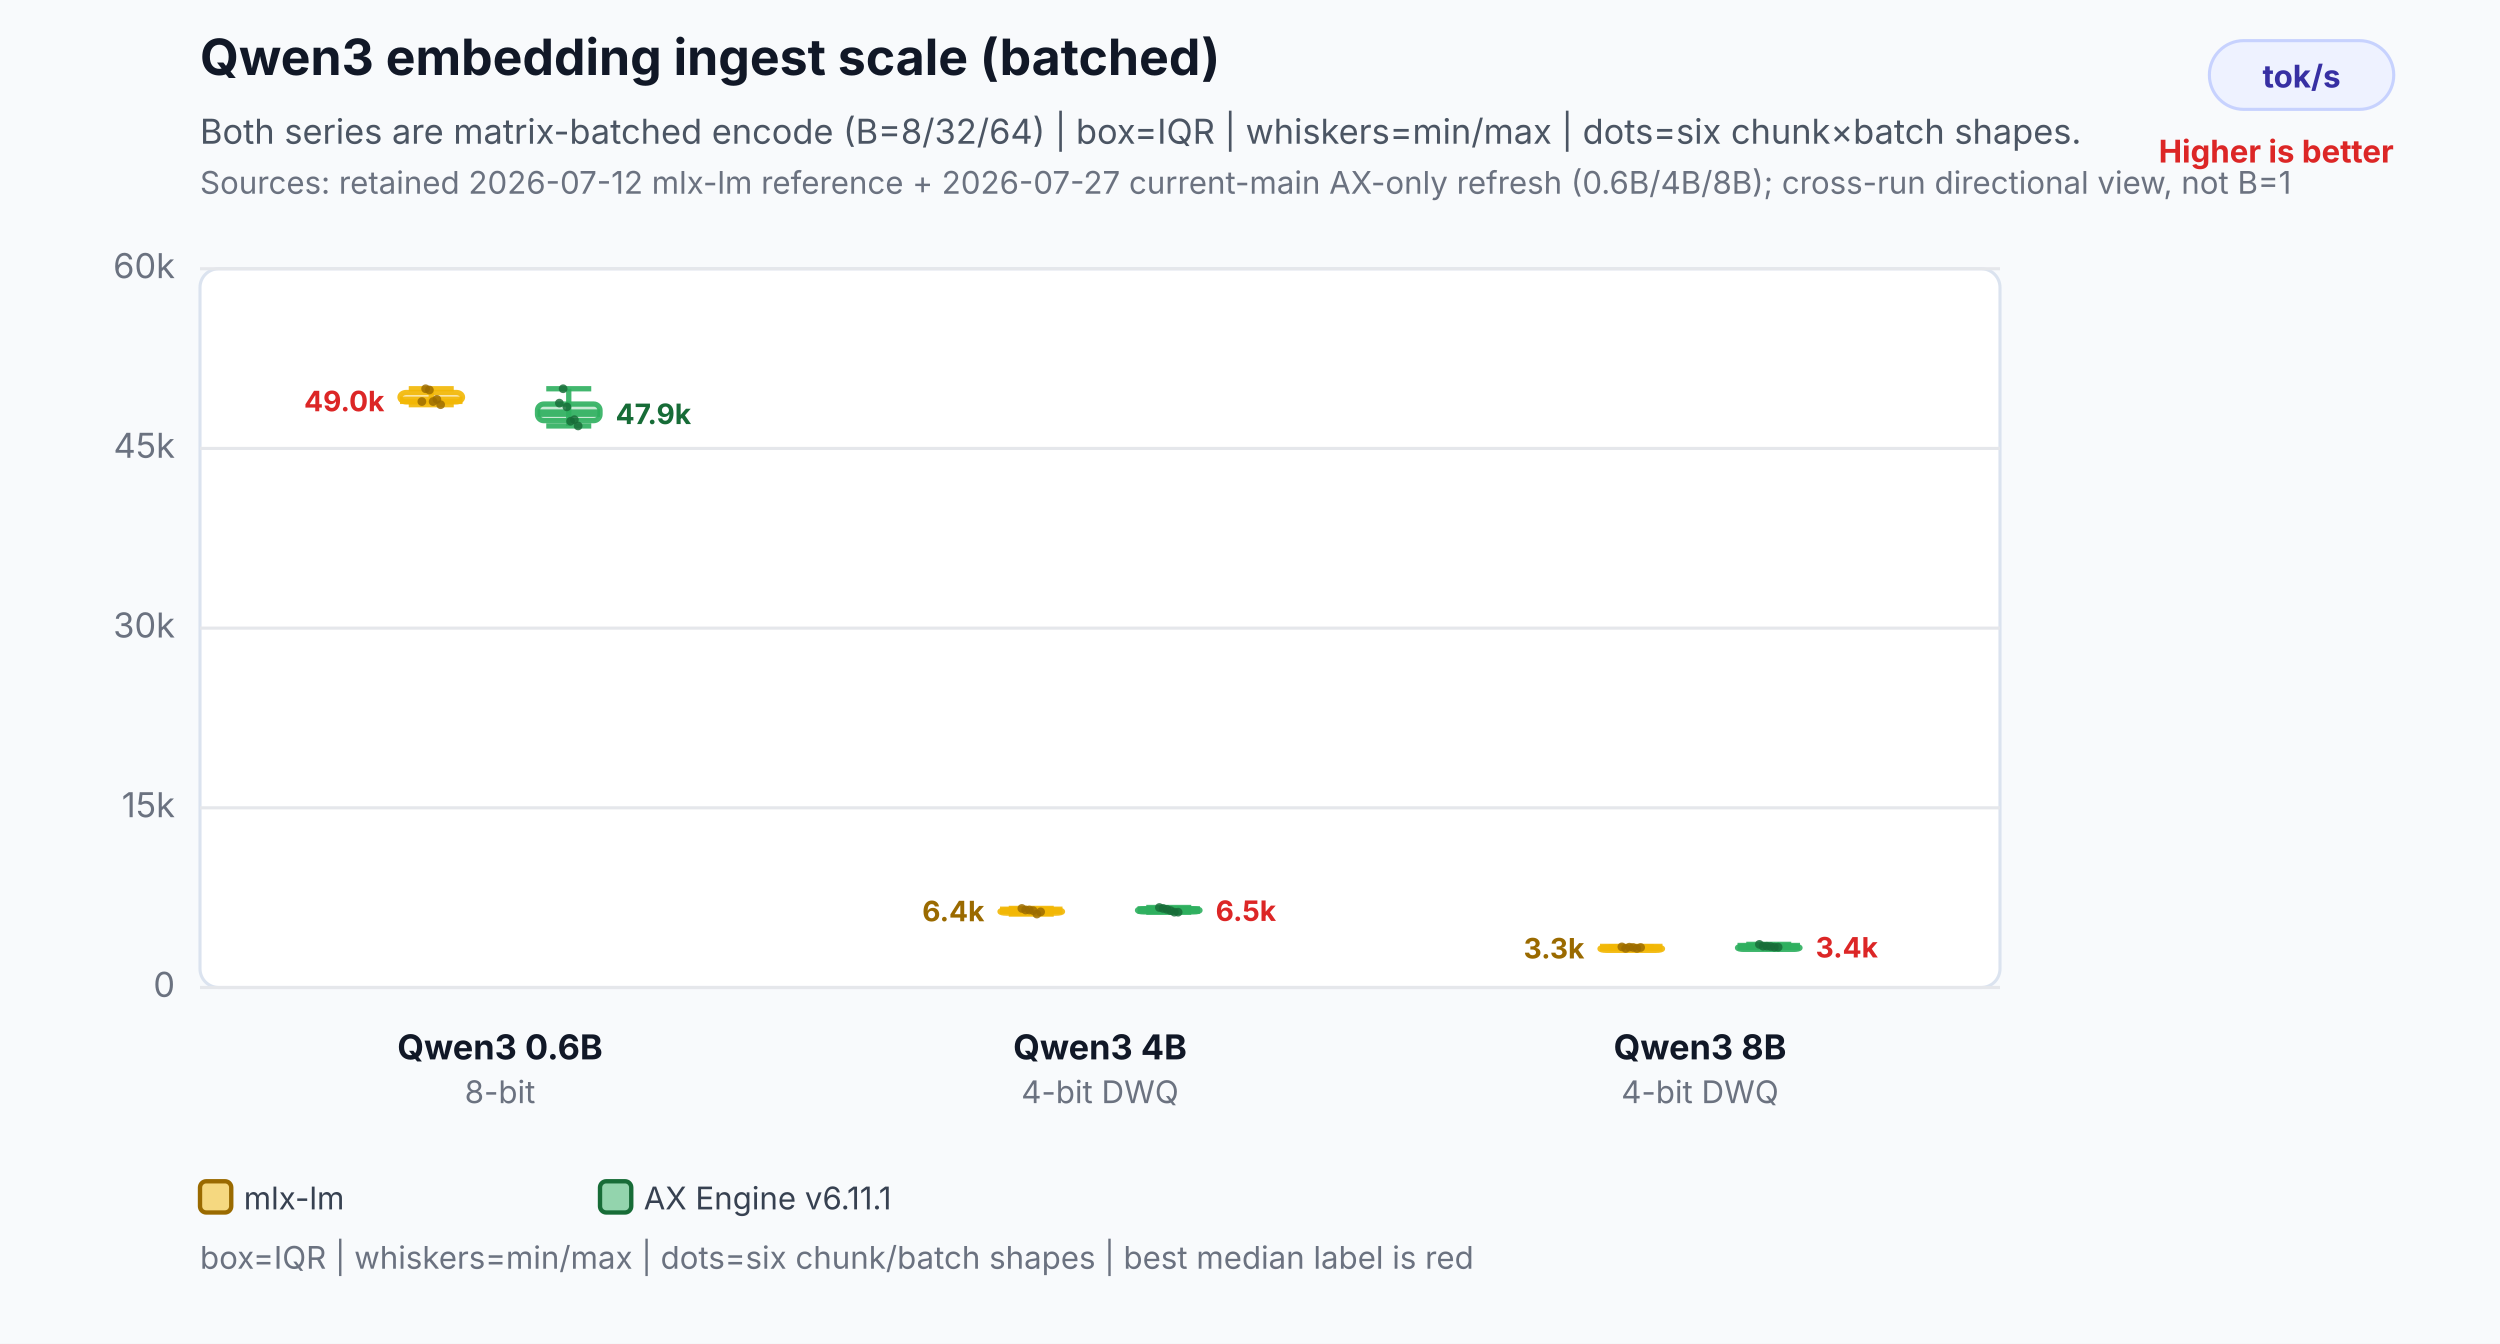
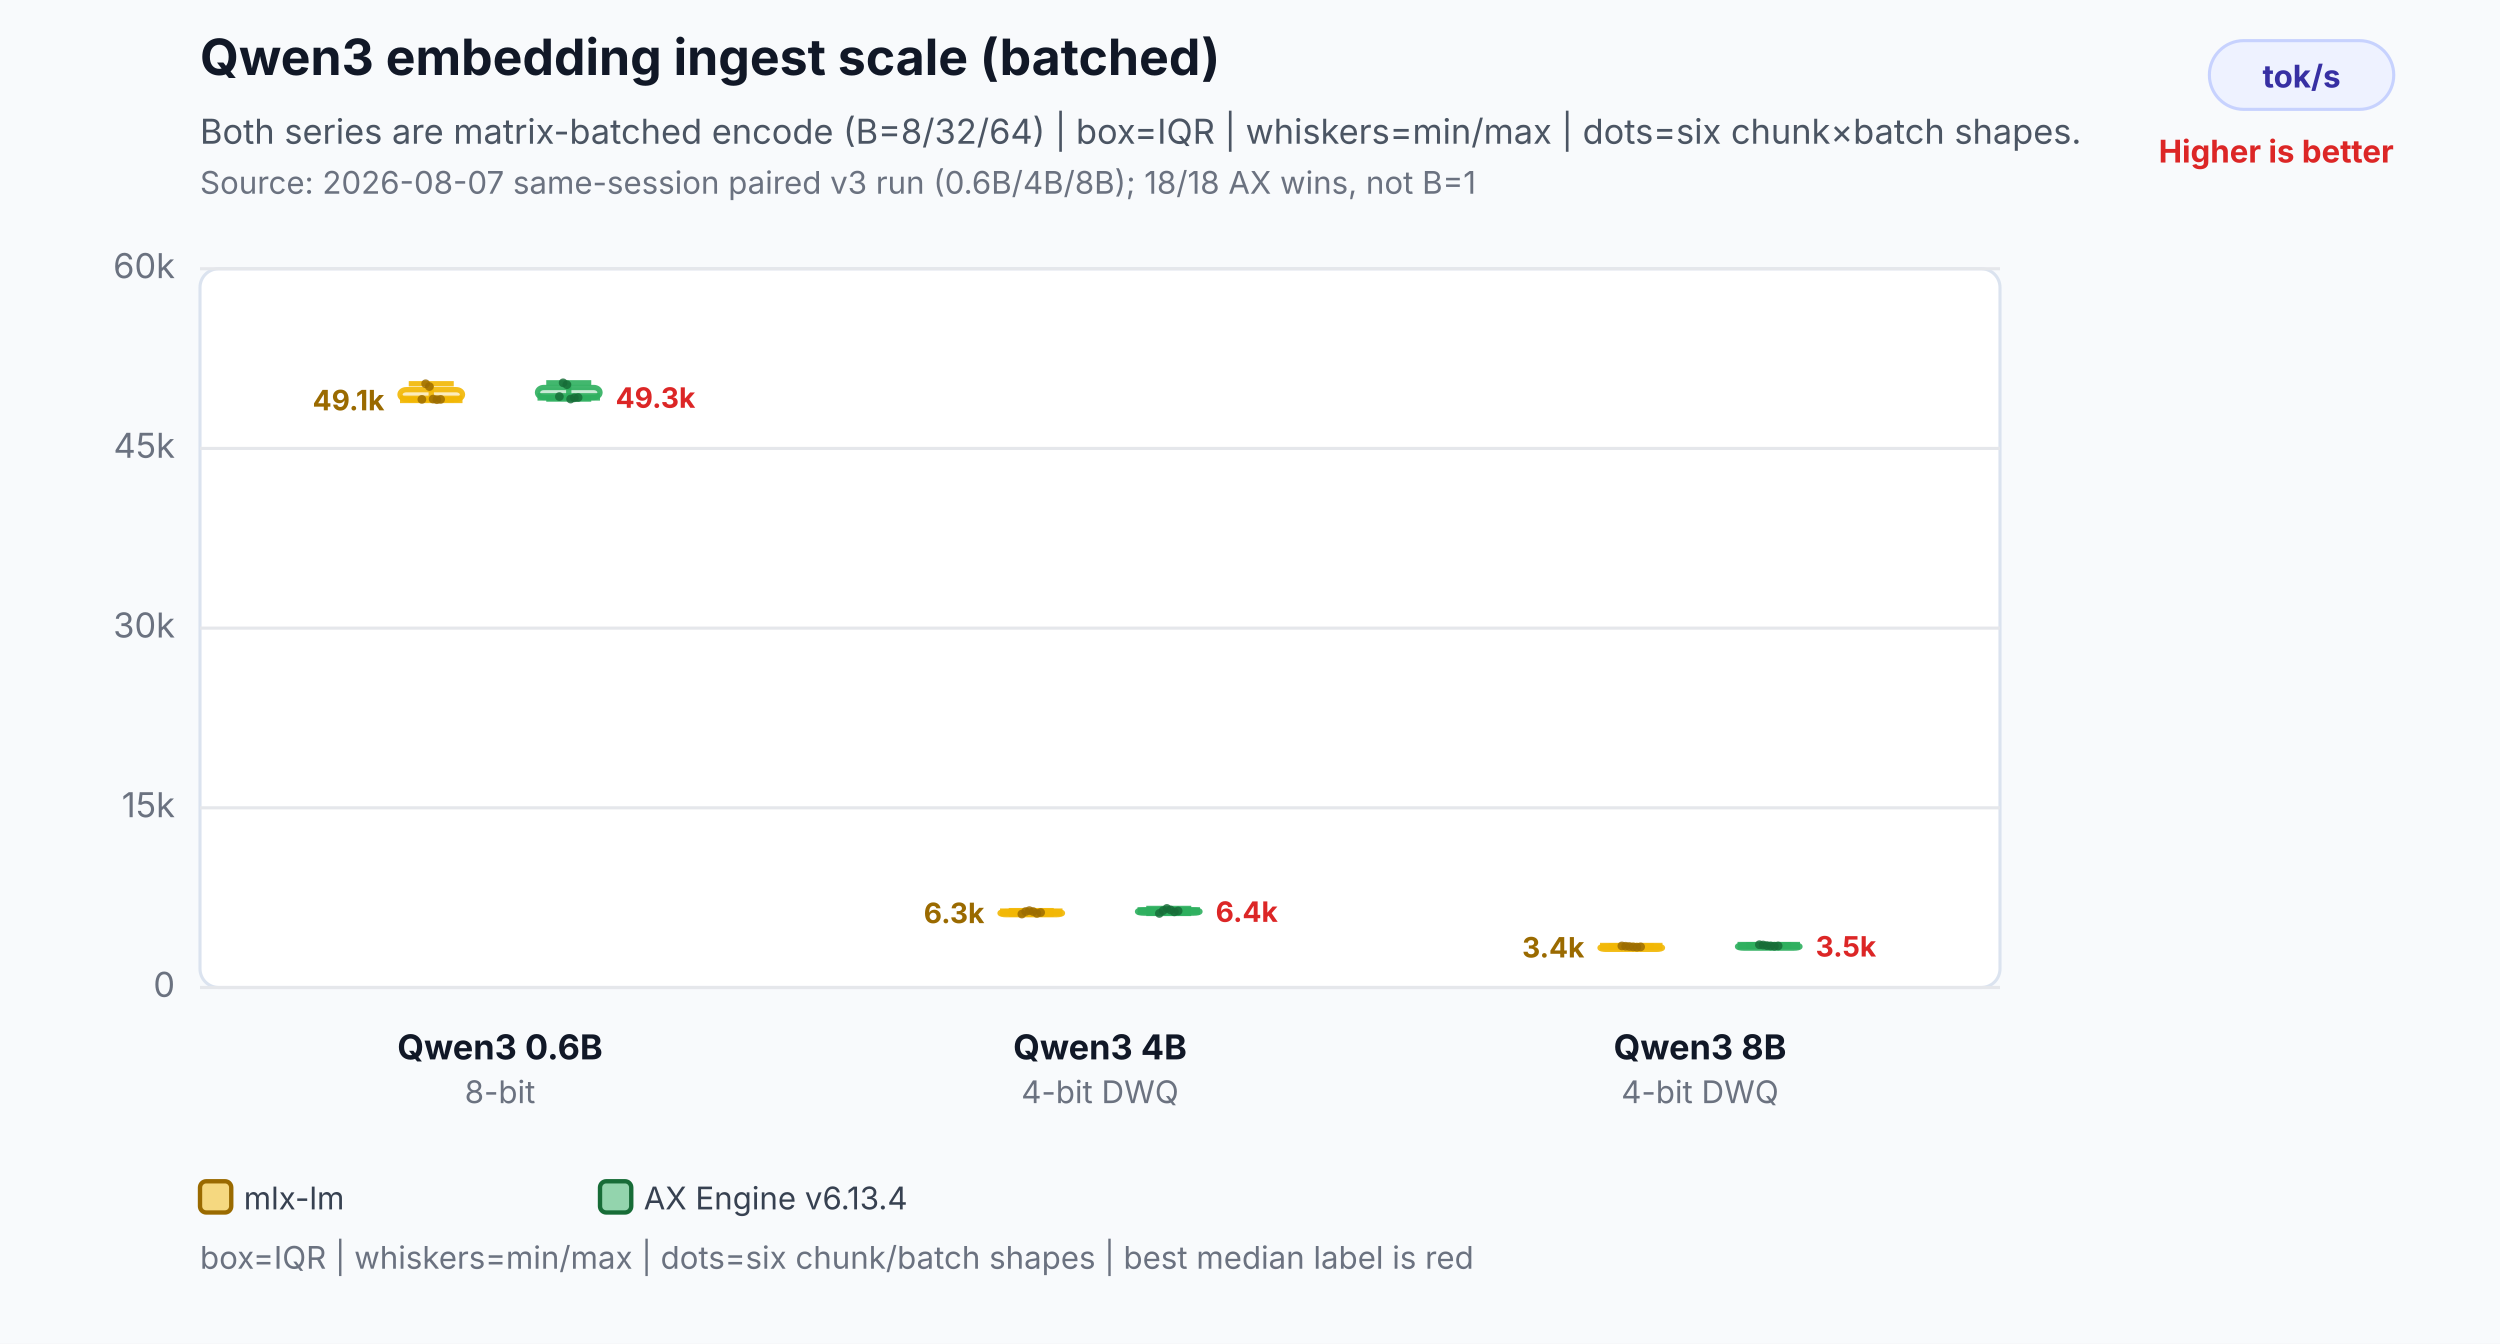
<svg xmlns="http://www.w3.org/2000/svg" width="800" height="430" viewBox="0 0 800 430" role="img" aria-labelledby="title desc">
  <rect width="800" height="430" fill="#f8fafc" />
  <text x="64" y="24" font-family="Inter,Segoe UI,Arial,sans-serif" font-size="16" font-weight="700" fill="#111827">Qwen3 embedding ingest scale (batched)</text>
  <text x="64" y="46" font-family="Inter,Segoe UI,Arial,sans-serif" font-size="11" fill="#4b5563">Both series are matrix-batched encode (B=8/32/64) | box=IQR | whiskers=min/max | dots=six chunk×batch shapes.</text>
-   <text x="64" y="62" font-family="Inter,Segoe UI,Arial,sans-serif" font-size="10" fill="#6b7280">Sources: retained 2026-07-12 mlx-lm reference + 2026-07-27 current-main AX-only refresh (0.6B/4B/8B); cross-run directional view, not B=1</text>
+   <text x="64" y="62" font-family="Inter,Segoe UI,Arial,sans-serif" font-size="10" fill="#6b7280">Source: 2026-08-07 same-session paired v3 run (0.6B/4B/8B); 18/18 AX wins, not B=1</text>
  <rect x="707" y="13" width="59" height="22" rx="11" fill="#eef2ff" stroke="#c7d2fe" />
  <text x="736.5" y="28" text-anchor="middle" font-family="Inter,Segoe UI,Arial,sans-serif" font-size="10" font-weight="700" fill="#3730a3">tok/s</text>
  <text x="766" y="52" text-anchor="end" font-family="Inter,Segoe UI,Arial,sans-serif" font-size="10" font-weight="700" fill="#dc2626">Higher is better</text>
  <rect x="64" y="86" width="576" height="230" rx="6" fill="#ffffff" stroke="#dbe3ef" />
  <line x1="64" y1="316.0" x2="640" y2="316.0" stroke="#e5e7eb" stroke-width="1" />
  <text x="56" y="319.0" text-anchor="end" font-family="Inter,Segoe UI,Arial,sans-serif" font-size="11" fill="#6b7280">0</text>
  <line x1="64" y1="258.5" x2="640" y2="258.5" stroke="#e5e7eb" stroke-width="1" />
  <text x="56" y="261.5" text-anchor="end" font-family="Inter,Segoe UI,Arial,sans-serif" font-size="11" fill="#6b7280">15k</text>
  <line x1="64" y1="201.0" x2="640" y2="201.0" stroke="#e5e7eb" stroke-width="1" />
  <text x="56" y="204.0" text-anchor="end" font-family="Inter,Segoe UI,Arial,sans-serif" font-size="11" fill="#6b7280">30k</text>
  <line x1="64" y1="143.5" x2="640" y2="143.5" stroke="#e5e7eb" stroke-width="1" />
  <text x="56" y="146.5" text-anchor="end" font-family="Inter,Segoe UI,Arial,sans-serif" font-size="11" fill="#6b7280">45k</text>
  <line x1="64" y1="86.0" x2="640" y2="86.0" stroke="#e5e7eb" stroke-width="1" />
  <text x="56" y="89.0" text-anchor="end" font-family="Inter,Segoe UI,Arial,sans-serif" font-size="11" fill="#6b7280">60k</text>
-   <line x1="138" y1="124.4" x2="138" y2="129.5" stroke="#f2b705" stroke-opacity="0.9" stroke-width="1.7" />
-   <line x1="130.8" y1="124.4" x2="145.2" y2="124.4" stroke="#f2b705" stroke-opacity="0.9" stroke-width="1.7" />
-   <line x1="130.8" y1="129.5" x2="145.2" y2="129.5" stroke="#f2b705" stroke-opacity="0.9" stroke-width="1.7" />
-   <rect x="128" y="125.6" width="20" height="3.0" rx="2" fill="#f2b705" fill-opacity="0.26" stroke="#f2b705" stroke-opacity="0.9" stroke-width="1.7" />
-   <line x1="128" y1="128.1" x2="148" y2="128.1" stroke="#f2b705" stroke-opacity="0.9" stroke-width="2.4" />
-   <text x="123" y="131.6" text-anchor="end" font-family="Inter,Segoe UI,Arial,sans-serif" font-size="9" font-weight="700" fill="#dc2626" stroke="#ffffff" stroke-width="3" paint-order="stroke">49.0k</text>
-   <circle cx="135" cy="128.5" r="1.4" fill="#9a6a00" fill-opacity="0.82" />
-   <circle cx="136.2" cy="124.4" r="1.4" fill="#9a6a00" fill-opacity="0.82" />
-   <circle cx="137.4" cy="124.8" r="1.4" fill="#9a6a00" fill-opacity="0.82" />
-   <circle cx="138.6" cy="128.5" r="1.4" fill="#9a6a00" fill-opacity="0.82" />
-   <circle cx="139.8" cy="127.8" r="1.4" fill="#9a6a00" fill-opacity="0.82" />
-   <circle cx="141" cy="129.5" r="1.4" fill="#9a6a00" fill-opacity="0.82" />
-   <line x1="182" y1="124.4" x2="182" y2="136.3" stroke="#2eaf5f" stroke-opacity="0.9" stroke-width="1.7" />
-   <line x1="174.8" y1="124.4" x2="189.2" y2="124.4" stroke="#2eaf5f" stroke-opacity="0.9" stroke-width="1.7" />
-   <line x1="174.8" y1="136.3" x2="189.2" y2="136.3" stroke="#2eaf5f" stroke-opacity="0.9" stroke-width="1.7" />
-   <rect x="172" y="129.3" width="20" height="5.3" rx="2" fill="#2eaf5f" fill-opacity="0.26" stroke="#2eaf5f" stroke-opacity="0.9" stroke-width="1.7" />
-   <line x1="172" y1="132.2" x2="192" y2="132.2" stroke="#2eaf5f" stroke-opacity="0.9" stroke-width="2.4" />
-   <text x="197" y="135.7" text-anchor="start" font-family="Inter,Segoe UI,Arial,sans-serif" font-size="9" font-weight="700" fill="#176c37" stroke="#ffffff" stroke-width="3" paint-order="stroke">47.9k</text>
-   <circle cx="179" cy="129.0" r="1.4" fill="#176c37" fill-opacity="0.82" />
-   <circle cx="180.2" cy="124.4" r="1.4" fill="#176c37" fill-opacity="0.82" />
-   <circle cx="181.4" cy="130.2" r="1.4" fill="#176c37" fill-opacity="0.82" />
-   <circle cx="182.6" cy="134.8" r="1.4" fill="#176c37" fill-opacity="0.82" />
-   <circle cx="183.8" cy="134.3" r="1.4" fill="#176c37" fill-opacity="0.82" />
-   <circle cx="185" cy="136.3" r="1.4" fill="#176c37" fill-opacity="0.82" />
+   <line x1="138" y1="122.8" x2="138" y2="127.9" stroke="#f2b705" stroke-opacity="0.9" stroke-width="1.7" />
+   <line x1="130.8" y1="122.8" x2="145.2" y2="122.8" stroke="#f2b705" stroke-opacity="0.9" stroke-width="1.7" />
+   <line x1="130.8" y1="127.9" x2="145.2" y2="127.9" stroke="#f2b705" stroke-opacity="0.9" stroke-width="1.7" />
+   <rect x="128" y="124.7" width="20" height="3.1" rx="2" fill="#f2b705" fill-opacity="0.26" stroke="#f2b705" stroke-opacity="0.9" stroke-width="1.7" />
+   <line x1="128" y1="127.8" x2="148" y2="127.8" stroke="#f2b705" stroke-opacity="0.9" stroke-width="2.4" />
+   <text x="123" y="131.3" text-anchor="end" font-family="Inter,Segoe UI,Arial,sans-serif" font-size="9" font-weight="700" fill="#9a6a00" stroke="#ffffff" stroke-width="3" paint-order="stroke">49.1k</text>
+   <circle cx="135" cy="127.8" r="1.4" fill="#9a6a00" fill-opacity="0.82" />
+   <circle cx="136.2" cy="122.8" r="1.4" fill="#9a6a00" fill-opacity="0.82" />
+   <circle cx="137.4" cy="123.7" r="1.4" fill="#9a6a00" fill-opacity="0.82" />
+   <circle cx="138.6" cy="127.7" r="1.4" fill="#9a6a00" fill-opacity="0.82" />
+   <circle cx="139.8" cy="127.9" r="1.4" fill="#9a6a00" fill-opacity="0.82" />
+   <circle cx="141" cy="127.8" r="1.4" fill="#9a6a00" fill-opacity="0.82" />
+   <line x1="182" y1="122.5" x2="182" y2="127.7" stroke="#2eaf5f" stroke-opacity="0.9" stroke-width="1.7" />
+   <line x1="174.8" y1="122.5" x2="189.2" y2="122.5" stroke="#2eaf5f" stroke-opacity="0.9" stroke-width="1.7" />
+   <line x1="174.8" y1="127.7" x2="189.2" y2="127.7" stroke="#2eaf5f" stroke-opacity="0.9" stroke-width="1.7" />
+   <rect x="172" y="124.0" width="20" height="3.2" rx="2" fill="#2eaf5f" fill-opacity="0.26" stroke="#2eaf5f" stroke-opacity="0.9" stroke-width="1.7" />
+   <line x1="172" y1="127.0" x2="192" y2="127.0" stroke="#2eaf5f" stroke-opacity="0.9" stroke-width="2.4" />
+   <text x="197" y="130.5" text-anchor="start" font-family="Inter,Segoe UI,Arial,sans-serif" font-size="9" font-weight="700" fill="#dc2626" stroke="#ffffff" stroke-width="3" paint-order="stroke">49.3k</text>
+   <circle cx="179" cy="126.9" r="1.4" fill="#176c37" fill-opacity="0.82" />
+   <circle cx="180.2" cy="122.5" r="1.4" fill="#176c37" fill-opacity="0.82" />
+   <circle cx="181.4" cy="123.1" r="1.4" fill="#176c37" fill-opacity="0.82" />
+   <circle cx="182.6" cy="127.7" r="1.4" fill="#176c37" fill-opacity="0.82" />
+   <circle cx="183.8" cy="127.3" r="1.4" fill="#176c37" fill-opacity="0.82" />
+   <circle cx="185" cy="127.2" r="1.4" fill="#176c37" fill-opacity="0.82" />
  <text x="160" y="339" text-anchor="middle" font-family="Inter,Segoe UI,Arial,sans-serif" font-size="11" font-weight="700" fill="#111827">Qwen3 0.6B</text>
  <text x="160" y="353" text-anchor="middle" font-family="Inter,Segoe UI,Arial,sans-serif" font-size="10" fill="#6b7280">8-bit</text>
-   <line x1="330" y1="290.7" x2="330" y2="292.5" stroke="#f2b705" stroke-opacity="0.9" stroke-width="1.7" />
-   <line x1="322.8" y1="290.7" x2="337.2" y2="290.7" stroke="#f2b705" stroke-opacity="0.9" stroke-width="1.7" />
+   <line x1="330" y1="291.4" x2="330" y2="292.5" stroke="#f2b705" stroke-opacity="0.9" stroke-width="1.7" />
+   <line x1="322.8" y1="291.4" x2="337.2" y2="291.4" stroke="#f2b705" stroke-opacity="0.9" stroke-width="1.7" />
  <line x1="322.8" y1="292.5" x2="337.2" y2="292.5" stroke="#f2b705" stroke-opacity="0.9" stroke-width="1.7" />
-   <rect x="320" y="291.2" width="20" height="1.0" rx="2" fill="#f2b705" fill-opacity="0.26" stroke="#f2b705" stroke-opacity="0.9" stroke-width="1.7" />
-   <line x1="320" y1="291.3" x2="340" y2="291.3" stroke="#f2b705" stroke-opacity="0.9" stroke-width="2.4" />
-   <text x="315" y="294.8" text-anchor="end" font-family="Inter,Segoe UI,Arial,sans-serif" font-size="9" font-weight="700" fill="#9a6a00" stroke="#ffffff" stroke-width="3" paint-order="stroke">6.4k</text>
-   <circle cx="327" cy="290.7" r="1.4" fill="#9a6a00" fill-opacity="0.82" />
-   <circle cx="328.2" cy="291.2" r="1.4" fill="#9a6a00" fill-opacity="0.82" />
-   <circle cx="329.4" cy="291.2" r="1.4" fill="#9a6a00" fill-opacity="0.82" />
-   <circle cx="330.6" cy="291.4" r="1.4" fill="#9a6a00" fill-opacity="0.82" />
-   <circle cx="331.8" cy="292.5" r="1.4" fill="#9a6a00" fill-opacity="0.82" />
-   <circle cx="333" cy="291.8" r="1.4" fill="#9a6a00" fill-opacity="0.82" />
-   <line x1="374" y1="290.4" x2="374" y2="291.9" stroke="#2eaf5f" stroke-opacity="0.9" stroke-width="1.7" />
-   <line x1="366.8" y1="290.4" x2="381.2" y2="290.4" stroke="#2eaf5f" stroke-opacity="0.9" stroke-width="1.7" />
-   <line x1="366.8" y1="291.9" x2="381.2" y2="291.9" stroke="#2eaf5f" stroke-opacity="0.9" stroke-width="1.7" />
-   <rect x="364" y="290.8" width="20" height="1.0" rx="2" fill="#2eaf5f" fill-opacity="0.26" stroke="#2eaf5f" stroke-opacity="0.9" stroke-width="1.7" />
-   <line x1="364" y1="291.2" x2="384" y2="291.2" stroke="#2eaf5f" stroke-opacity="0.9" stroke-width="2.4" />
-   <text x="389" y="294.7" text-anchor="start" font-family="Inter,Segoe UI,Arial,sans-serif" font-size="9" font-weight="700" fill="#dc2626" stroke="#ffffff" stroke-width="3" paint-order="stroke">6.5k</text>
-   <circle cx="371" cy="290.4" r="1.4" fill="#176c37" fill-opacity="0.82" />
-   <circle cx="372.2" cy="290.7" r="1.4" fill="#176c37" fill-opacity="0.82" />
-   <circle cx="373.4" cy="291.0" r="1.4" fill="#176c37" fill-opacity="0.82" />
-   <circle cx="374.6" cy="291.4" r="1.4" fill="#176c37" fill-opacity="0.82" />
-   <circle cx="375.8" cy="291.9" r="1.4" fill="#176c37" fill-opacity="0.82" />
-   <circle cx="377" cy="291.9" r="1.4" fill="#176c37" fill-opacity="0.82" />
+   <rect x="320" y="291.7" width="20" height="1.0" rx="2" fill="#f2b705" fill-opacity="0.26" stroke="#f2b705" stroke-opacity="0.9" stroke-width="1.7" />
+   <line x1="320" y1="291.9" x2="340" y2="291.9" stroke="#f2b705" stroke-opacity="0.9" stroke-width="2.4" />
+   <text x="315" y="295.4" text-anchor="end" font-family="Inter,Segoe UI,Arial,sans-serif" font-size="9" font-weight="700" fill="#9a6a00" stroke="#ffffff" stroke-width="3" paint-order="stroke">6.3k</text>
+   <circle cx="327" cy="292.5" r="1.4" fill="#9a6a00" fill-opacity="0.82" />
+   <circle cx="328.2" cy="291.7" r="1.4" fill="#9a6a00" fill-opacity="0.82" />
+   <circle cx="329.4" cy="291.4" r="1.4" fill="#9a6a00" fill-opacity="0.82" />
+   <circle cx="330.6" cy="291.7" r="1.4" fill="#9a6a00" fill-opacity="0.82" />
+   <circle cx="331.8" cy="292.3" r="1.4" fill="#9a6a00" fill-opacity="0.82" />
+   <circle cx="333" cy="292.0" r="1.4" fill="#9a6a00" fill-opacity="0.82" />
+   <line x1="374" y1="290.7" x2="374" y2="292.3" stroke="#2eaf5f" stroke-opacity="0.9" stroke-width="1.7" />
+   <line x1="366.8" y1="290.7" x2="381.2" y2="290.7" stroke="#2eaf5f" stroke-opacity="0.9" stroke-width="1.7" />
+   <line x1="366.8" y1="292.3" x2="381.2" y2="292.3" stroke="#2eaf5f" stroke-opacity="0.9" stroke-width="1.7" />
+   <rect x="364" y="291.2" width="20" height="1.0" rx="2" fill="#2eaf5f" fill-opacity="0.26" stroke="#2eaf5f" stroke-opacity="0.9" stroke-width="1.7" />
+   <line x1="364" y1="291.5" x2="384" y2="291.5" stroke="#2eaf5f" stroke-opacity="0.9" stroke-width="2.4" />
+   <text x="389" y="295.0" text-anchor="start" font-family="Inter,Segoe UI,Arial,sans-serif" font-size="9" font-weight="700" fill="#dc2626" stroke="#ffffff" stroke-width="3" paint-order="stroke">6.4k</text>
+   <circle cx="371" cy="292.3" r="1.4" fill="#176c37" fill-opacity="0.82" />
+   <circle cx="372.2" cy="291.4" r="1.4" fill="#176c37" fill-opacity="0.82" />
+   <circle cx="373.4" cy="290.7" r="1.4" fill="#176c37" fill-opacity="0.82" />
+   <circle cx="374.6" cy="291.2" r="1.4" fill="#176c37" fill-opacity="0.82" />
+   <circle cx="375.8" cy="291.8" r="1.4" fill="#176c37" fill-opacity="0.82" />
+   <circle cx="377" cy="291.5" r="1.4" fill="#176c37" fill-opacity="0.82" />
  <text x="352" y="339" text-anchor="middle" font-family="Inter,Segoe UI,Arial,sans-serif" font-size="11" font-weight="700" fill="#111827">Qwen3 4B</text>
  <text x="352" y="353" text-anchor="middle" font-family="Inter,Segoe UI,Arial,sans-serif" font-size="10" fill="#6b7280">4-bit DWQ</text>
-   <line x1="522" y1="303.0" x2="522" y2="303.5" stroke="#f2b705" stroke-opacity="0.9" stroke-width="1.7" />
-   <line x1="514.8" y1="303.0" x2="529.2" y2="303.0" stroke="#f2b705" stroke-opacity="0.9" stroke-width="1.7" />
-   <line x1="514.8" y1="303.5" x2="529.2" y2="303.5" stroke="#f2b705" stroke-opacity="0.9" stroke-width="1.7" />
-   <rect x="512" y="303.1" width="20" height="1.0" rx="2" fill="#f2b705" fill-opacity="0.26" stroke="#f2b705" stroke-opacity="0.9" stroke-width="1.7" />
-   <line x1="512" y1="303.2" x2="532" y2="303.2" stroke="#f2b705" stroke-opacity="0.9" stroke-width="2.4" />
-   <text x="507" y="306.7" text-anchor="end" font-family="Inter,Segoe UI,Arial,sans-serif" font-size="9" font-weight="700" fill="#9a6a00" stroke="#ffffff" stroke-width="3" paint-order="stroke">3.3k</text>
-   <circle cx="519" cy="303.0" r="1.4" fill="#9a6a00" fill-opacity="0.82" />
-   <circle cx="520.2" cy="303.5" r="1.4" fill="#9a6a00" fill-opacity="0.82" />
-   <circle cx="521.4" cy="303.1" r="1.4" fill="#9a6a00" fill-opacity="0.82" />
-   <circle cx="522.6" cy="303.2" r="1.4" fill="#9a6a00" fill-opacity="0.82" />
-   <circle cx="523.8" cy="303.5" r="1.4" fill="#9a6a00" fill-opacity="0.82" />
-   <circle cx="525" cy="303.2" r="1.4" fill="#9a6a00" fill-opacity="0.82" />
-   <line x1="566" y1="302.2" x2="566" y2="303.1" stroke="#2eaf5f" stroke-opacity="0.9" stroke-width="1.7" />
-   <line x1="558.8" y1="302.2" x2="573.2" y2="302.2" stroke="#2eaf5f" stroke-opacity="0.9" stroke-width="1.7" />
-   <line x1="558.8" y1="303.1" x2="573.2" y2="303.1" stroke="#2eaf5f" stroke-opacity="0.9" stroke-width="1.7" />
-   <rect x="556" y="302.8" width="20" height="1.0" rx="2" fill="#2eaf5f" fill-opacity="0.26" stroke="#2eaf5f" stroke-opacity="0.9" stroke-width="1.7" />
-   <line x1="556" y1="302.9" x2="576" y2="302.9" stroke="#2eaf5f" stroke-opacity="0.9" stroke-width="2.4" />
-   <text x="581" y="306.4" text-anchor="start" font-family="Inter,Segoe UI,Arial,sans-serif" font-size="9" font-weight="700" fill="#dc2626" stroke="#ffffff" stroke-width="3" paint-order="stroke">3.4k</text>
-   <circle cx="563" cy="302.2" r="1.4" fill="#176c37" fill-opacity="0.82" />
-   <circle cx="564.2" cy="302.8" r="1.4" fill="#176c37" fill-opacity="0.82" />
-   <circle cx="565.4" cy="302.8" r="1.4" fill="#176c37" fill-opacity="0.82" />
-   <circle cx="566.6" cy="302.9" r="1.4" fill="#176c37" fill-opacity="0.82" />
-   <circle cx="567.8" cy="303.1" r="1.4" fill="#176c37" fill-opacity="0.82" />
-   <circle cx="569" cy="303.1" r="1.4" fill="#176c37" fill-opacity="0.82" />
+   <line x1="522" y1="302.7" x2="522" y2="303.1" stroke="#f2b705" stroke-opacity="0.9" stroke-width="1.7" />
+   <line x1="514.8" y1="302.7" x2="529.2" y2="302.7" stroke="#f2b705" stroke-opacity="0.9" stroke-width="1.7" />
+   <line x1="514.8" y1="303.1" x2="529.2" y2="303.1" stroke="#f2b705" stroke-opacity="0.9" stroke-width="1.7" />
+   <rect x="512" y="302.8" width="20" height="1.0" rx="2" fill="#f2b705" fill-opacity="0.26" stroke="#f2b705" stroke-opacity="0.9" stroke-width="1.7" />
+   <line x1="512" y1="302.9" x2="532" y2="302.9" stroke="#f2b705" stroke-opacity="0.9" stroke-width="2.4" />
+   <text x="507" y="306.4" text-anchor="end" font-family="Inter,Segoe UI,Arial,sans-serif" font-size="9" font-weight="700" fill="#9a6a00" stroke="#ffffff" stroke-width="3" paint-order="stroke">3.4k</text>
+   <circle cx="519" cy="302.7" r="1.4" fill="#9a6a00" fill-opacity="0.82" />
+   <circle cx="520.2" cy="302.8" r="1.4" fill="#9a6a00" fill-opacity="0.82" />
+   <circle cx="521.4" cy="302.9" r="1.4" fill="#9a6a00" fill-opacity="0.82" />
+   <circle cx="522.6" cy="303.0" r="1.4" fill="#9a6a00" fill-opacity="0.82" />
+   <circle cx="523.8" cy="303.1" r="1.4" fill="#9a6a00" fill-opacity="0.82" />
+   <circle cx="525" cy="303.0" r="1.4" fill="#9a6a00" fill-opacity="0.82" />
+   <line x1="566" y1="302.3" x2="566" y2="302.8" stroke="#2eaf5f" stroke-opacity="0.9" stroke-width="1.7" />
+   <line x1="558.8" y1="302.3" x2="573.2" y2="302.3" stroke="#2eaf5f" stroke-opacity="0.9" stroke-width="1.7" />
+   <line x1="558.8" y1="302.8" x2="573.2" y2="302.8" stroke="#2eaf5f" stroke-opacity="0.9" stroke-width="1.7" />
+   <rect x="556" y="302.4" width="20" height="1.0" rx="2" fill="#2eaf5f" fill-opacity="0.26" stroke="#2eaf5f" stroke-opacity="0.9" stroke-width="1.7" />
+   <line x1="556" y1="302.6" x2="576" y2="302.6" stroke="#2eaf5f" stroke-opacity="0.9" stroke-width="2.4" />
+   <text x="581" y="306.1" text-anchor="start" font-family="Inter,Segoe UI,Arial,sans-serif" font-size="9" font-weight="700" fill="#dc2626" stroke="#ffffff" stroke-width="3" paint-order="stroke">3.5k</text>
+   <circle cx="563" cy="302.3" r="1.4" fill="#176c37" fill-opacity="0.82" />
+   <circle cx="564.2" cy="302.4" r="1.4" fill="#176c37" fill-opacity="0.82" />
+   <circle cx="565.4" cy="302.6" r="1.4" fill="#176c37" fill-opacity="0.82" />
+   <circle cx="566.6" cy="302.7" r="1.4" fill="#176c37" fill-opacity="0.82" />
+   <circle cx="567.8" cy="302.8" r="1.4" fill="#176c37" fill-opacity="0.82" />
+   <circle cx="569" cy="302.7" r="1.4" fill="#176c37" fill-opacity="0.82" />
  <text x="544" y="339" text-anchor="middle" font-family="Inter,Segoe UI,Arial,sans-serif" font-size="11" font-weight="700" fill="#111827">Qwen3 8B</text>
  <text x="544" y="353" text-anchor="middle" font-family="Inter,Segoe UI,Arial,sans-serif" font-size="10" fill="#6b7280">4-bit DWQ</text>
  <rect x="64" y="378" width="10" height="10" rx="2" fill="#f2b705" fill-opacity="0.5" stroke="#9a6a00" stroke-width="1.4" />
  <text x="78" y="387" font-family="Inter,Segoe UI,Arial,sans-serif" font-size="10" fill="#374151">mlx-lm</text>
  <rect x="192" y="378" width="10" height="10" rx="2" fill="#2eaf5f" fill-opacity="0.5" stroke="#176c37" stroke-width="1.4" />
-   <text x="206" y="387" font-family="Inter,Segoe UI,Arial,sans-serif" font-size="10" fill="#374151">AX Engine v6.11.1</text>
+   <text x="206" y="387" font-family="Inter,Segoe UI,Arial,sans-serif" font-size="10" fill="#374151">AX Engine v6.13.4</text>
  <text x="64" y="406" font-family="Inter,Segoe UI,Arial,sans-serif" font-size="10" fill="#6b7280">box=IQR | whiskers=min/max | dots=six chunk/batch shapes | best median label is red</text>
</svg>
